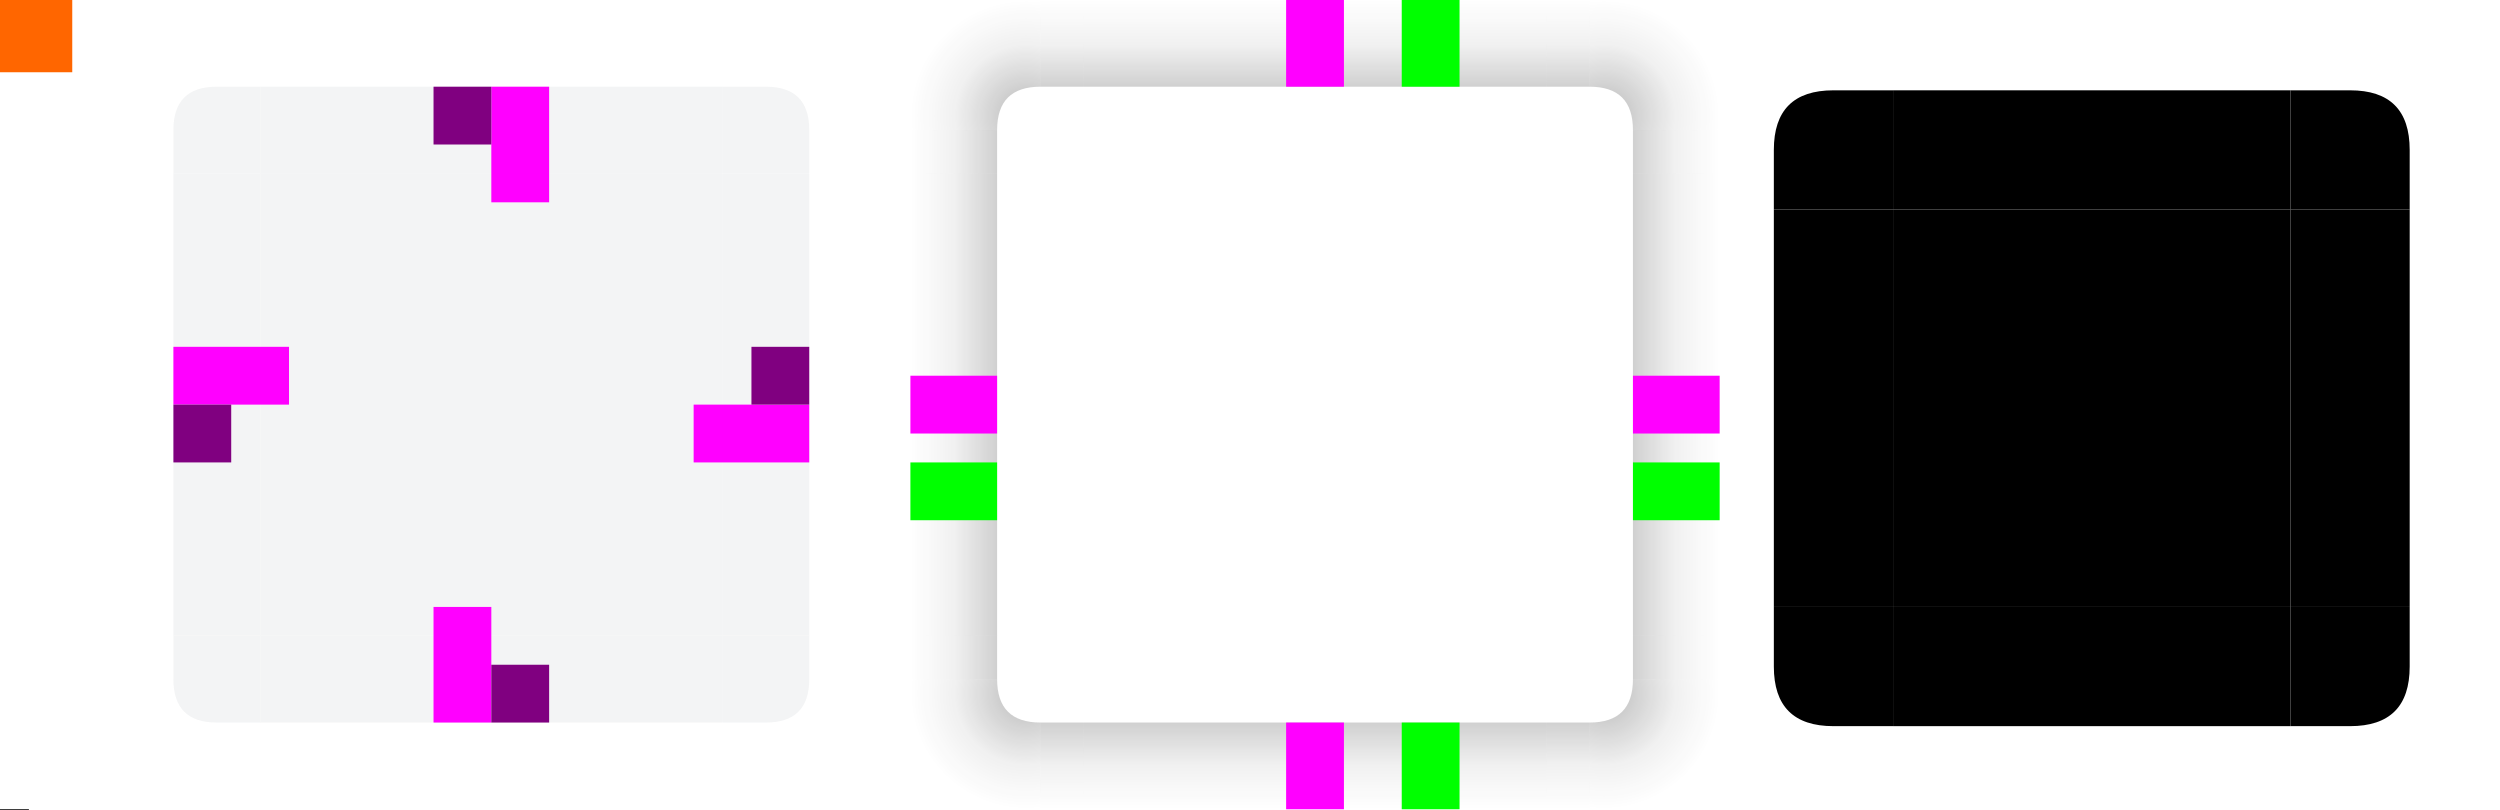
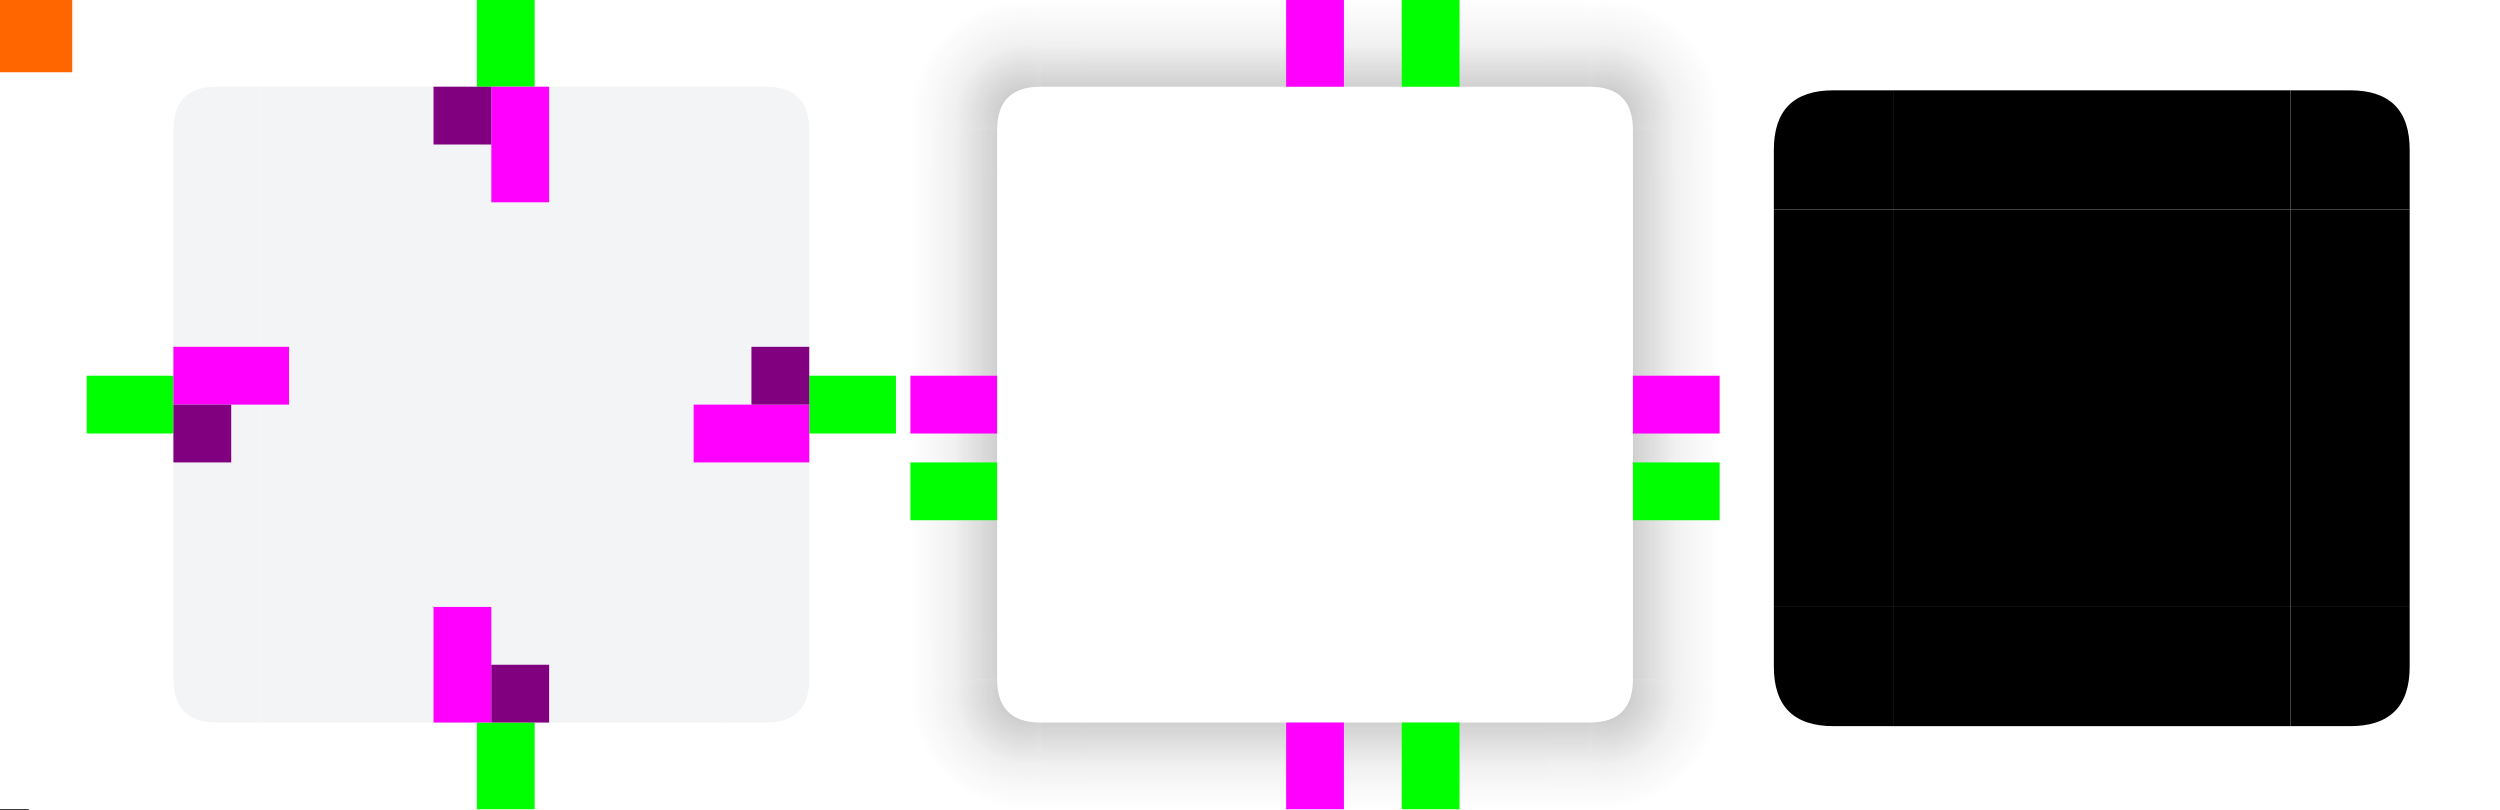
<svg xmlns="http://www.w3.org/2000/svg" xmlns:xlink="http://www.w3.org/1999/xlink" id="svg2" version="1.1" viewBox="0 0 173 56">
  <defs id="defs4">
    <style id="current-color-scheme" type="text/css">.ColorScheme-Text {
        color:#31363b;
        stop-color:#31363b;
      }
      .ColorScheme-Background {
        color:#eff0f1;
        stop-color:#eff0f1;
      }
      .ColorScheme-Highlight {
        color:#3daee9;
        stop-color:#3daee9;
      }
      .ColorScheme-ViewText {
        color:#31363b;
        stop-color:#31363b;
      }
      .ColorScheme-ViewBackground {
        color:#fcfcfc;
        stop-color:#fcfcfc;
      }
      .ColorScheme-ViewHover {
        color:#93cee9;
        stop-color:#93cee9;
      }
      .ColorScheme-ViewFocus{
        color:#3daee9;
        stop-color:#3daee9;
      }
      .ColorScheme-ButtonText {
        color:#31363b;
        stop-color:#31363b;
      }
      .ColorScheme-ButtonBackground {
        color:#eff0f1;
        stop-color:#eff0f1;
      }
      .ColorScheme-ButtonHover {
        color:#93cee9;
        stop-color:#93cee9;
      }
      .ColorScheme-ButtonFocus{
        color:#3daee9;
        stop-color:#3daee9;
      }</style>
    <linearGradient id="linearGradient4950" x1="55" x2="63" y1="932.362" y2="932.362" gradientUnits="userSpaceOnUse">
      <stop id="stop1060" stop-opacity=".3" offset="0" />
      <stop id="stop1091" stop-opacity=".06" offset=".625" />
      <stop id="stop1062" stop-opacity="0" offset="1" />
    </linearGradient>
    <linearGradient id="linearGradient4948" x1="-15" x2="-7" y1="932.362" y2="932.362" gradientUnits="userSpaceOnUse">
      <stop id="stop1084" stop-opacity=".3" offset="0" />
      <stop id="stop1107" stop-opacity=".06" offset=".63" />
      <stop id="stop1086" stop-opacity="0" offset="1" />
    </linearGradient>
    <linearGradient id="linearGradient4942" x1="51" x2="51" y1="48" y2="56" gradientTransform="translate(58)" gradientUnits="userSpaceOnUse">
      <stop id="stop1114" stop-opacity=".3" offset="0" />
      <stop id="stop1097" stop-opacity=".06" offset=".617" />
      <stop id="stop1116" stop-opacity="0" offset="1" />
    </linearGradient>
    <radialGradient id="radialGradient4944" cx="54.25" cy="945.112" r="6" gradientTransform="matrix(-8.2303024e-6,1.333333,-1.333321,-8.2302289e-6,1373.139,-24.32554)" gradientUnits="userSpaceOnUse">
      <stop id="stop1120" stop-opacity=".3" offset="0" />
      <stop id="stop1095" stop-opacity=".06" offset=".628" />
      <stop id="stop1122" stop-opacity="0" offset="1" />
    </radialGradient>
    <linearGradient id="linearGradient4946" x1="55" x2="63" y1="44" y2="44" gradientUnits="userSpaceOnUse">
      <stop id="stop4272" stop-opacity=".3" offset="0" />
      <stop id="stop1093" stop-opacity=".06" offset=".626" />
      <stop id="stop4274" stop-opacity="0" offset="1" />
    </linearGradient>
    <linearGradient id="linearGradient4936" x1="19" x2="19" y1="48" y2="56" gradientTransform="translate(58)" gradientUnits="userSpaceOnUse">
      <stop id="stop1102" stop-opacity=".3" offset="0" />
      <stop id="stop1101" stop-opacity=".06" offset=".628" />
      <stop id="stop1104" stop-opacity="0" offset="1" />
    </linearGradient>
    <radialGradient id="radialGradient4938" cx="7.643" cy="950.362" r="6" gradientTransform="matrix(-1.333333,-1.2763442e-5,1.2763442e-5,-1.333333,83.17835,1315.149)" gradientUnits="userSpaceOnUse">
      <stop id="stop1096" stop-opacity=".3" offset="0" />
      <stop id="stop1103" stop-opacity=".06" offset=".627" />
      <stop id="stop1098" stop-opacity="0" offset="1" />
    </radialGradient>
    <linearGradient id="linearGradient4940" x1="15" x2="7" y1="44" y2="44" gradientUnits="userSpaceOnUse" xlink:href="#linearGradient1082" />
    <linearGradient id="linearGradient1082">
      <stop id="stop1078" stop-opacity=".3" offset="0" />
      <stop id="stop1109" stop-opacity=".06" offset=".626" />
      <stop id="stop1080" stop-opacity="0" offset="1" />
    </linearGradient>
    <linearGradient id="linearGradient4934" x1="952.362" x2="960.362" y1="-35" y2="-35" gradientUnits="userSpaceOnUse">
      <stop id="stop1108" stop-opacity=".3" offset="0" />
      <stop id="stop1099" stop-opacity=".06" offset=".627" />
      <stop id="stop1110" stop-opacity="0" offset="1" />
    </linearGradient>
    <linearGradient id="linearGradient4928" x1="55" x2="63" y1="12" y2="12" gradientUnits="userSpaceOnUse">
      <stop id="stop1054" stop-opacity=".3" offset="0" />
      <stop id="stop1089" stop-opacity=".06" offset=".621" />
      <stop id="stop1056" stop-opacity="0" offset="1" />
    </linearGradient>
    <radialGradient id="radialGradient4930" cx="53.893" cy="911.762" r="6" gradientTransform="matrix(1.333334,7.9263054e-6,-7.7052181e-6,1.333336,41.14987,-1207.686)" gradientUnits="userSpaceOnUse">
      <stop id="stop1048" stop-opacity=".3" offset="0" />
      <stop id="stop1087" stop-opacity=".06" offset=".626" />
      <stop id="stop1050" stop-opacity="0" offset="1" />
    </radialGradient>
    <linearGradient id="linearGradient3056" x1="51" x2="51" y1="8" y2="-2.0185304e-5" gradientTransform="translate(58)" gradientUnits="userSpaceOnUse">
      <stop id="stop1042" stop-opacity=".3" offset="0" />
      <stop id="stop1085" stop-opacity=".06" offset=".621" />
      <stop id="stop1044" stop-opacity="0" offset="1" />
    </linearGradient>
    <linearGradient id="linearGradient4922" x1="15" x2="7" y1="12" y2="12" gradientUnits="userSpaceOnUse" xlink:href="#linearGradient1082" />
    <radialGradient id="radialGradient4924" cx="22.2" cy="913.969" r="6" gradientTransform="matrix(8.5676352e-6,-1.333333,1.333339,8.5676761e-6,-1145.631,37.59215)" gradientUnits="userSpaceOnUse">
      <stop id="stop1072" stop-opacity=".3" offset="0" />
      <stop id="stop1111" stop-opacity=".06" offset=".625" />
      <stop id="stop1074" stop-opacity="0" offset="1" />
    </radialGradient>
    <linearGradient id="linearGradient4926" x1="19" x2="19" y1="8" y2="-2.0185304e-5" gradientTransform="translate(58)" gradientUnits="userSpaceOnUse">
      <stop id="stop1066" stop-opacity=".3" offset="0" />
      <stop id="stop1113" stop-opacity=".06" offset=".618" />
      <stop id="stop1068" stop-opacity="0" offset="1" />
    </linearGradient>
    <linearGradient id="linearGradient3054" x1="-912.362" x2="-904.362" y1="-35" y2="-35" gradientUnits="userSpaceOnUse">
      <stop id="stop1036" stop-opacity=".3" offset="0" />
      <stop id="stop1083" stop-opacity=".06" offset=".619" />
      <stop id="stop1038" stop-opacity="0" offset="1" />
    </linearGradient>
  </defs>
  <g id="layer1" transform="translate(0,-904.3622)">
    <rect id="hint-tile-center" y="904.362" width="5" height="5" fill="#f60" />
    <g id="top" transform="translate(-1.000002,-2.280249e-5)">
      <rect id="rect4152" class="ColorScheme-Background" transform="matrix(0,-1,-1,0,0,0)" x="-916.362" y="-51" width="6" height="32" fill="currentColor" opacity=".75" />
    </g>
    <g id="bottom" transform="translate(-1.000002,-2.280249e-5)">
      <rect id="rect4148" class="ColorScheme-Background" transform="rotate(90)" x="948.362" y="-51" width="6" height="32" fill="currentColor" opacity=".75" />
    </g>
    <g id="left" transform="translate(-1.000002,-2.280249e-5)">
      <rect id="rect4144" class="ColorScheme-Background" transform="scale(-1,1)" x="-19" y="916.362" width="6" height="32" fill="currentColor" opacity=".75" />
    </g>
    <g id="right" transform="translate(-1.000002,-2.280249e-5)">
      <rect id="rect4140" class="ColorScheme-Background" x="51" y="916.362" width="6" height="32" fill="currentColor" opacity=".75" />
    </g>
    <g id="center" transform="translate(-1.000002,-2.280249e-5)">
      <rect id="rect4401" x="19" y="916.362" width="32" height="32" fill="none" />
      <rect id="rect4138" class="ColorScheme-Background" x="19" y="916.362" width="32" height="32" fill="currentColor" opacity=".75" />
    </g>
    <g id="shadow-top" transform="translate(55.99998,-2.8024903e-6)">
      <rect id="rect4820" transform="matrix(0,-1,-1,0,0,0)" x="-916.362" y="-51" width="6" height="32" fill="none" />
      <rect id="rect4822" transform="matrix(0,-1,-1,0,0,0)" x="-910.362" y="-51" width="6" height="32" fill="url(#linearGradient3054)" opacity=".9" />
      <rect id="rect4824" transform="matrix(0,-1,-1,0,0,0)" x="-911.362" y="-51" width="1" height="32" fill="none" />
    </g>
    <g id="shadow-topleft" transform="translate(55.99998,-2.8024903e-6)">
      <path id="path4828" transform="translate(0,904.3622)" d="m7 9v3h6v-4 1z" fill="url(#linearGradient4922)" fill-rule="evenodd" opacity=".9" />
      <path id="path4830" transform="translate(-58,904.3622)" d="m65 0v9h6c0-2 1-3 3-3v-6z" fill="url(#radialGradient4924)" fill-rule="evenodd" opacity=".9" />
      <path id="path4832" transform="translate(-58,904.3622)" d="m74 0v6h-1 4v-6h-4z" fill="url(#linearGradient4926)" fill-rule="evenodd" opacity=".9" />
      <rect id="rect4834" transform="scale(-1,1)" x="-19" y="910.362" width="6" height="6" ry="1" fill="none" />
      <rect id="rect4836" transform="scale(-1,1)" x="-19" y="910.362" width="2" height="6" ry="0" fill="none" />
      <rect id="rect4838" transform="scale(-1,1)" x="-18" y="914.362" width="5" height="2" fill="none" />
    </g>
    <g id="shadow-topright" transform="translate(55.99998,-2.8024903e-6)">
      <path id="path4842" transform="translate(0,904.3622)" d="m57 9v-1 4h6v-4 1z" fill="url(#linearGradient4928)" fill-rule="evenodd" opacity=".9" />
      <path id="path4844" transform="translate(-58,904.3622)" d="m112 0v6c2 0 3 1 3 3h6v-9z" fill="url(#radialGradient4930)" fill-rule="evenodd" opacity=".9" />
      <path id="path4846" transform="translate(-58,904.3622)" d="m109 0v6h4-1v-6h1z" fill="url(#linearGradient3056)" fill-rule="evenodd" opacity=".9" />
      <rect id="rect4848" x="51" y="910.362" width="6" height="6" ry="1" fill="none" />
      <rect id="rect4850" x="51" y="910.362" width="2" height="6" ry="0" fill="none" />
      <rect id="rect4852" x="52" y="914.362" width="5" height="2" fill="none" />
    </g>
    <g id="shadow-bottom" transform="translate(55.99998,-2.8024903e-6)">
      <rect id="rect4856" transform="rotate(90)" x="948.362" y="-51" width="6" height="32" fill="none" />
      <rect id="rect4858" transform="rotate(90)" x="954.362" y="-51" width="6" height="32" fill="url(#linearGradient4934)" opacity=".9" />
      <rect id="rect4860" transform="rotate(90)" x="953.362" y="-51" width="1" height="32" fill="none" />
    </g>
    <g id="shadow-bottomleft" transform="translate(55.99998,-2.8024903e-6)">
      <path id="path4864" transform="translate(-58,904.3622)" d="m74 50v6h-1 4v-6h-4z" fill="url(#linearGradient4936)" fill-rule="evenodd" opacity=".9" />
      <path id="path4866" transform="translate(-58,904.3622)" d="m65 47v9h9v-6c-2 0-3-1-3-3z" fill="url(#radialGradient4938)" fill-rule="evenodd" opacity=".9" />
      <path id="path4868" transform="translate(0,904.3622)" d="m7 44v4-1h6v1-4z" fill="url(#linearGradient4940)" fill-rule="evenodd" opacity=".9" />
      <rect id="rect4870" transform="scale(-1)" x="-19" y="-954.362" width="6" height="6" ry="1" fill="none" />
      <rect id="rect4872" transform="scale(-1)" x="-19" y="-954.362" width="2" height="6" ry="0" fill="none" />
      <rect id="rect4874" transform="scale(-1)" x="-18" y="-950.362" width="5" height="2" fill="none" />
    </g>
    <g id="shadow-bottomright" transform="translate(55.99998,-2.8024903e-6)">
      <path id="path4878" transform="translate(-58,904.3622)" d="m109 50v6h4-1v-6h1z" fill="url(#linearGradient4942)" fill-rule="evenodd" opacity=".9" />
      <path id="path4880" transform="translate(-58,904.3622)" d="m115 47c0 2-1 3-3 3v6h9v-9z" fill="url(#radialGradient4944)" fill-rule="evenodd" opacity=".9" />
      <path id="path4882" transform="translate(0,904.3622)" d="m57 44v4-1h6v1-4z" fill="url(#linearGradient4946)" fill-rule="evenodd" opacity=".9" />
      <rect id="rect4884" transform="scale(1,-1)" x="51" y="-954.362" width="6" height="6" ry="1" fill="none" />
      <rect id="rect4886" transform="scale(1,-1)" x="51" y="-954.362" width="2" height="6" ry="0" fill="none" />
      <rect id="rect4888" transform="scale(1,-1)" x="52" y="-950.362" width="5" height="2" fill="none" />
    </g>
    <g id="shadow-left" transform="translate(55.99998,-2.8024903e-6)">
      <rect id="rect4892" transform="scale(-1,1)" x="-19" y="916.362" width="6" height="32" fill="none" />
      <rect id="rect4894" transform="scale(-1,1)" x="-13" y="916.362" width="6" height="32" fill="url(#linearGradient4948)" opacity=".9" />
      <rect id="rect4896" transform="scale(-1,1)" x="-14" y="916.362" width="1" height="32" fill="none" />
    </g>
    <g id="shadow-right" transform="translate(55.99998,-2.8024903e-6)">
      <rect id="rect4900" x="51" y="916.362" width="6" height="32" fill="none" />
      <rect id="rect4902" x="57" y="916.362" width="6" height="32" fill="url(#linearGradient4950)" opacity=".9" />
      <rect id="rect4904" x="56" y="916.362" width="1" height="32" fill="none" />
    </g>
    <g id="shadow-center" transform="translate(55.99998,-2.8024903e-6)" fill="none">
      <rect id="rect4908" x="19" y="916.362" width="32" height="32" />
      <rect id="rect4910" x="19" y="916.362" width="32" height="32" />
    </g>
    <rect id="shadow-hint-top-margin" x="89" y="904.362" width="4" height="6" fill="#f0f" />
    <rect id="shadow-hint-bottom-margin" x="89" y="954.362" width="4" height="6" fill="#f0f" />
    <rect id="shadow-hint-right-margin" transform="rotate(90)" x="930.362" y="-119" width="4" height="6" fill="#f0f" />
    <rect id="shadow-hint-left-margin" transform="rotate(90)" x="930.362" y="-69" width="4" height="6" fill="#f0f" />
    <rect y="904.362" x="97" height="6" width="4" id="shadow-hint-inset-top-margin" style="fill:#00ff00;fill-opacity:1;stroke:none" />
    <rect style="fill:#00ff00;fill-opacity:1;stroke:none" id="shadow-hint-inset-bottom-margin" width="4" height="6" x="97" y="954.362" />
    <rect transform="matrix(0,1,-1,0,0,0)" style="fill:#00ff00;fill-opacity:1;stroke:none" id="shadow-hint-inset-right-margin" width="4" height="6" x="936.362" y="-119" />
    <rect transform="matrix(0,1,-1,0,0,0)" y="-69" x="936.362" height="6" width="4" id="shadow-hint-inset-left-margin" style="fill:#00ff00;fill-opacity:1;stroke:none" />
    <rect id="mask-top" x="131" y="910.612" width="27.5" height="8.25" style="paint-order:normal" />
    <rect id="mask-center" x="131" y="918.862" width="27.5" height="27.5" style="paint-order:normal" />
    <rect id="mask-bottom" transform="scale(1,-1)" x="131" y="-954.612" width="27.5" height="8.25" style="paint-order:normal" />
    <rect id="mask-left" transform="rotate(90)" x="918.862" y="-131" width="27.5" height="8.25" style="paint-order:normal" />
    <rect id="mask-right" transform="rotate(90)" x="918.862" y="-166.75" width="27.5" height="8.25" style="paint-order:normal" />
    <path id="mask-bottomright" class="ColorScheme-Background" d="m158.5 954.612v-8.25h8.25v4.125c0 2.75-1.375 4.125-4.125 4.125h-2.75z" />
    <path id="mask-bottomleft" class="ColorScheme-Background" d="m131 954.612v-8.25h-8.25v4.125c0 2.75 1.375 4.125 4.125 4.125h2.75z" />
    <path id="mask-topleft" class="ColorScheme-Background" d="m131 910.612v8.25h-8.25v-4.125c0-2.75 1.375-4.125 4.125-4.125h2.75z" />
    <path id="mask-topright" class="ColorScheme-Background" d="m158.5 910.612v8.25h8.25v-4.125c0-2.75-1.375-4.125-4.125-4.125h-2.75z" />
    <g id="topleft" transform="translate(-1.000002,-4.280249e-5)">
      <path id="rect4159" class="ColorScheme-Background" transform="translate(0,904.3622)" d="m16 6c-2 0-3 1-3 3v3h6v-6h-1 1z" fill="currentColor" opacity=".75" />
    </g>
    <g id="topright" transform="translate(-1.000002,-4.280249e-5)">
      <path id="rect4177" class="ColorScheme-Background" transform="translate(0,904.3622)" d="m51 6v6h6v-3c0-2-1-3-3-3h-2z" fill="currentColor" opacity=".75" />
    </g>
    <g id="bottomleft" transform="translate(-1.000002,-4.280249e-5)">
      <path id="path5048" class="ColorScheme-Background" d="m19 954.362v-6h-6v3c0 2 1 3 3 3h2z" fill="currentColor" opacity=".75" />
    </g>
    <g id="bottomright" transform="translate(-1.000002,-4.280249e-5)">
      <path id="rect4177-6" class="ColorScheme-Background" d="m51 954.362v-6h6v3c0 2-1 3-3 3h-2z" fill="currentColor" opacity=".75" />
    </g>
+     <rect style="fill:#00ff00;fill-opacity:1;stroke:none" id="hint-inset-top-margin" width="4" height="6" x="33" y="904.362" />
+     <rect y="954.362" x="33" height="6" width="4" id="hint-inset-bottom-margin" style="fill:#00ff00;fill-opacity:1;stroke:none" />
+     <rect y="-62" x="930.362" height="6" width="4" id="hint-inset-right-margin" style="fill:#00ff00;fill-opacity:1;stroke:none" transform="matrix(0,1,-1,0,0,0)" />
+     <rect style="fill:#00ff00;fill-opacity:1;stroke:none" id="hint-inset-left-margin" width="4" height="6" x="930.362" y="-12" transform="matrix(0,1,-1,0,0,0)" />
    <rect id="thick-hint-top-margin" x="34" y="910.362" width="4" height="8" fill="#f0f" />
    <rect id="thick-hint-bottom-margin" x="30" y="946.362" width="4" height="8" fill="#f0f" />
    <rect id="thick-right-margin" transform="rotate(90)" x="932.362" y="-56" width="4" height="8" fill="#f0f" />
    <rect id="thick-hint-left-margin" transform="rotate(90)" x="928.362" y="-20" width="4" height="8" fill="#f0f" />
    <rect id="hint-bottom-margin" x="34" y="950.362" width="4" height="4" fill="#800080" />
    <rect id="hint-right-margin" transform="rotate(90)" x="928.362" y="-56" width="4" height="4" fill="#800080" />
    <rect id="hint-left-margin" transform="rotate(90)" x="932.362" y="-16" width="4" height="4" fill="#800080" />
    <rect id="hint-top-margin" x="30" y="910.362" width="4" height="4" fill="#800080" />
    <rect id="thick-center" y="960.362" width="2" height="2" />
  </g>
</svg>
